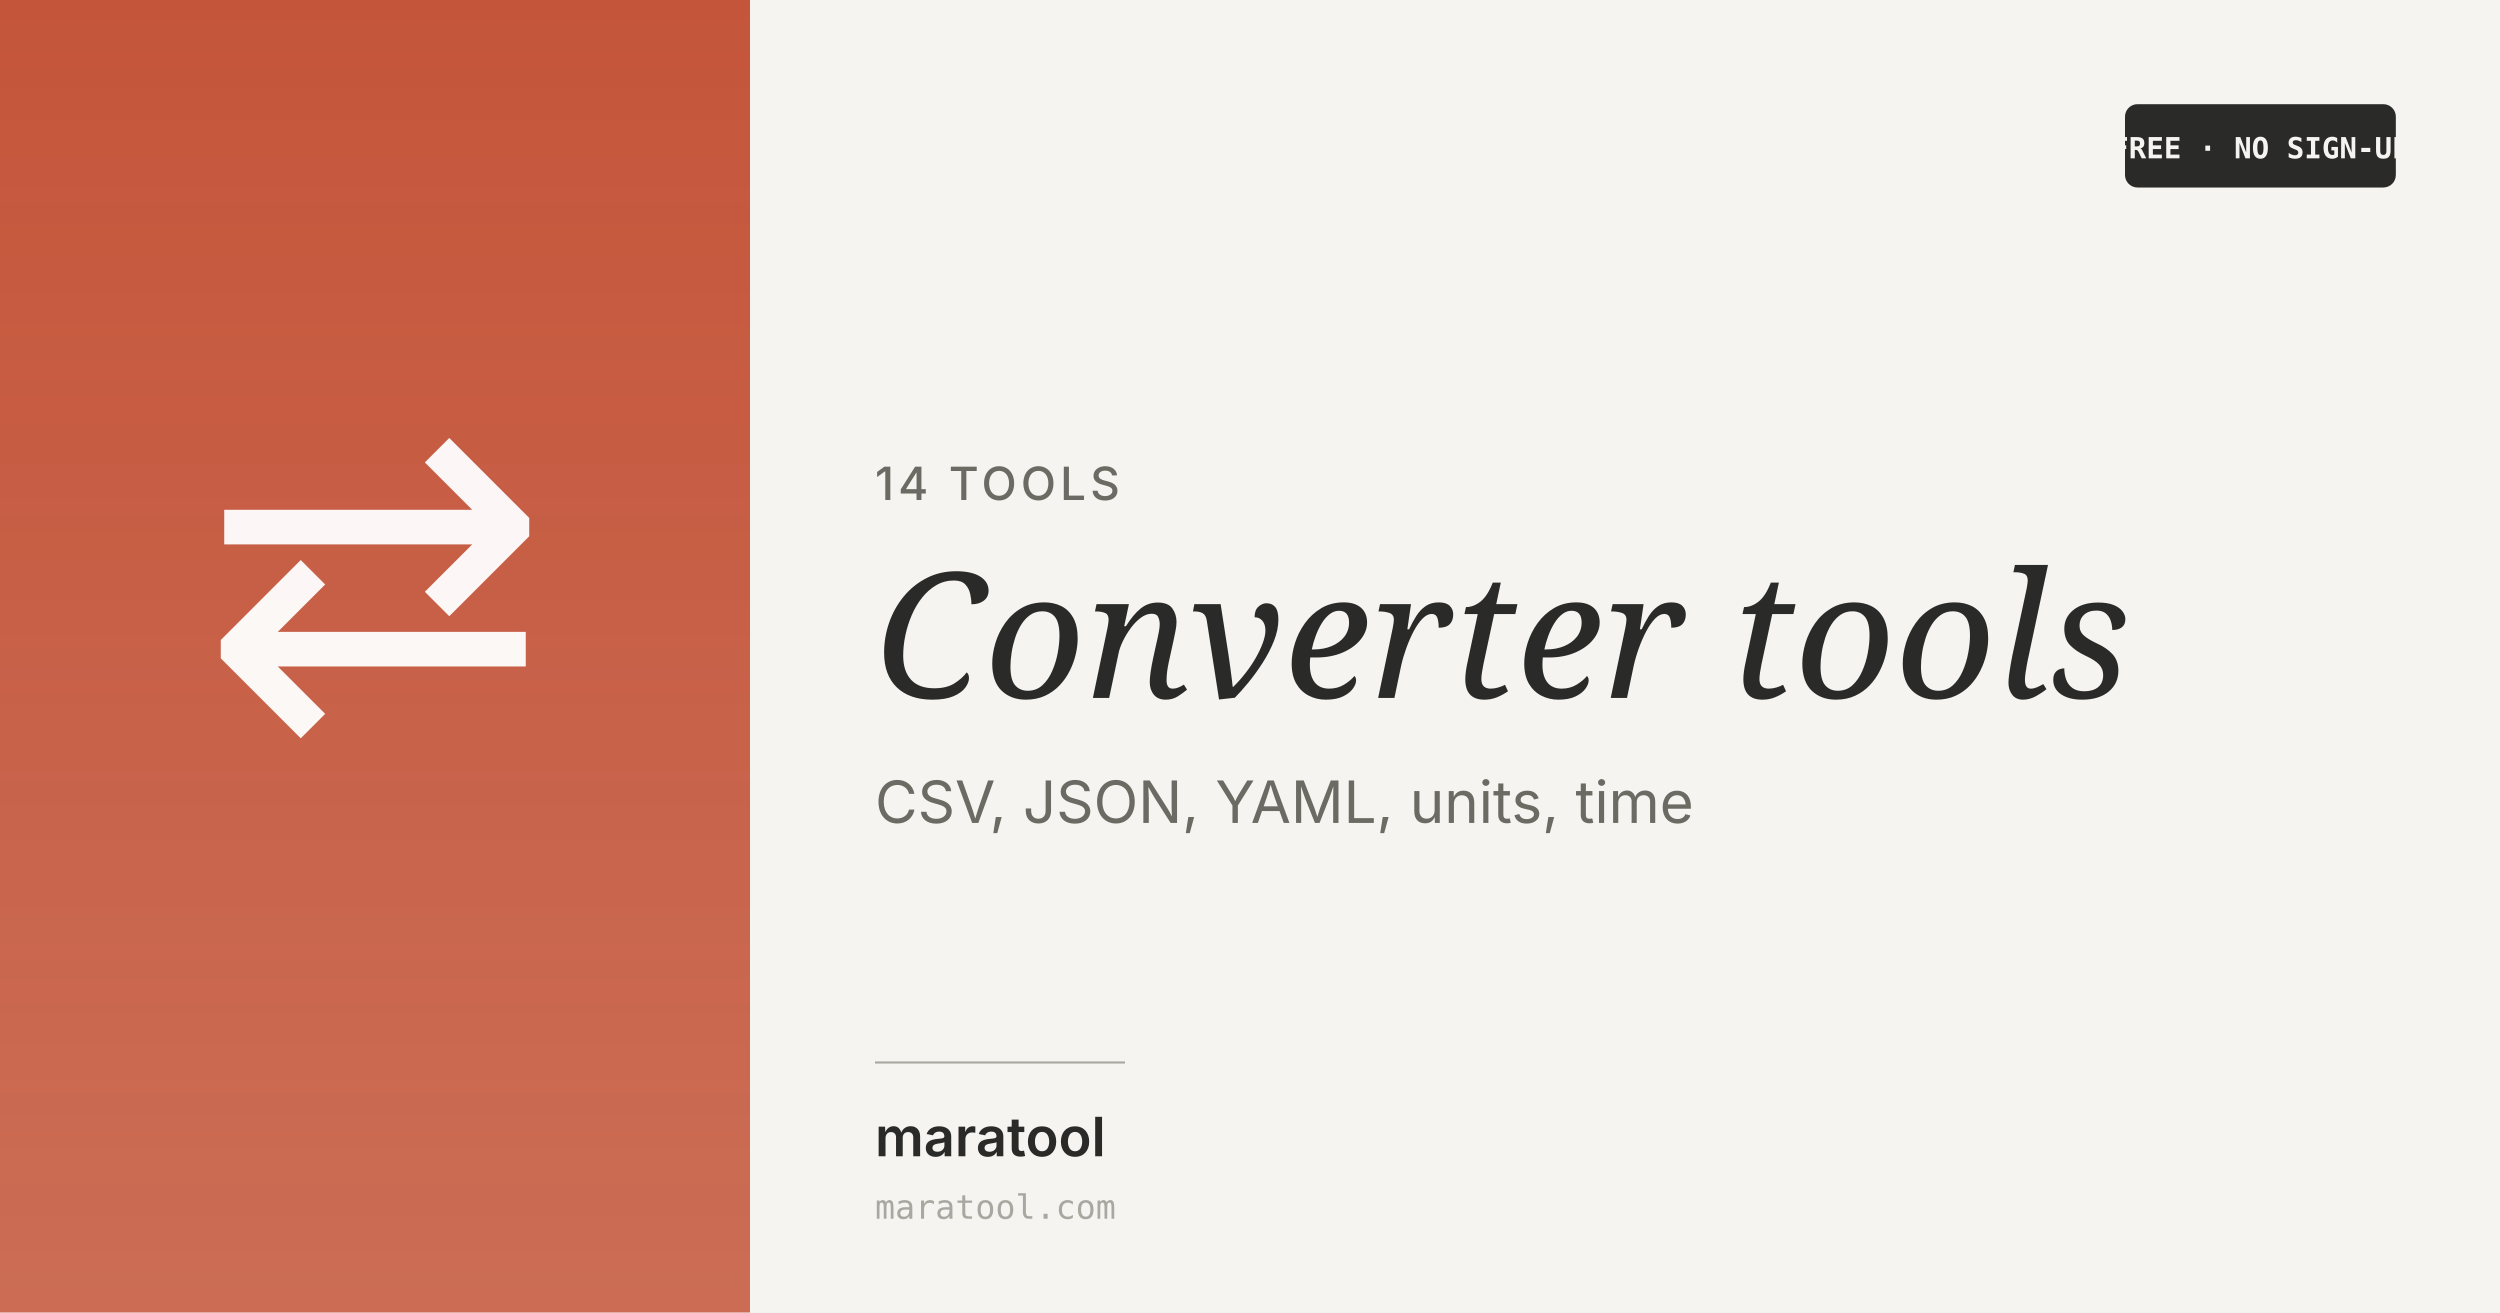
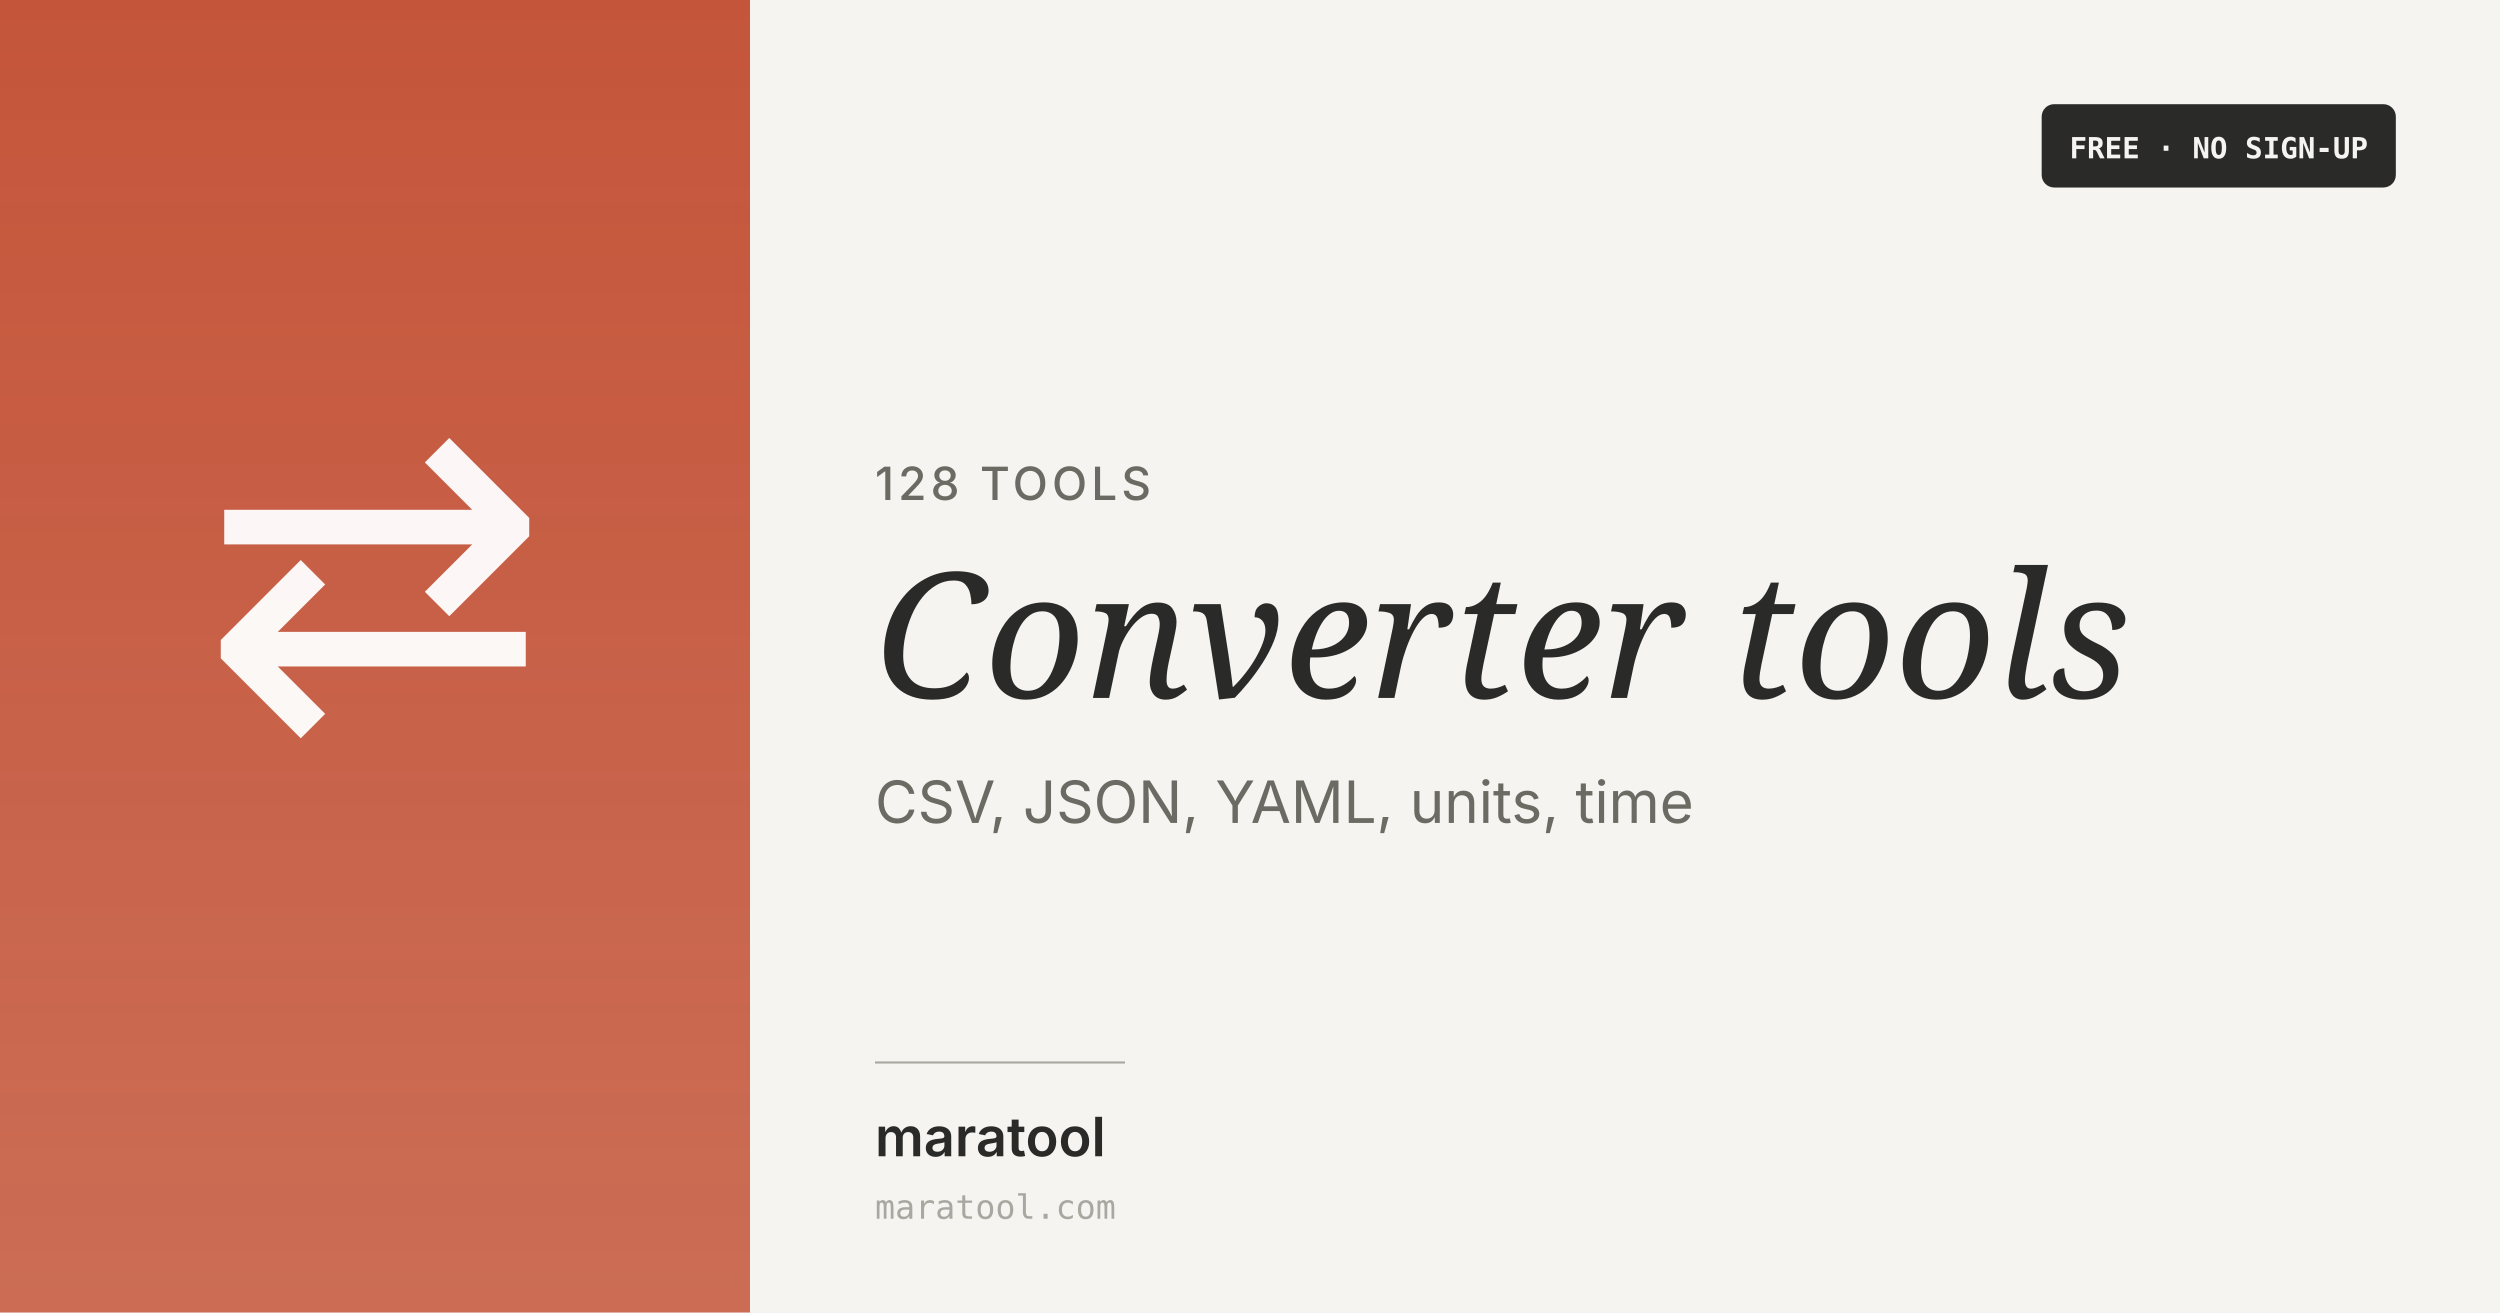
<svg xmlns="http://www.w3.org/2000/svg" width="1200" height="630" viewBox="0 0 1200 630">
  <defs>
    <linearGradient id="g" x1="0" y1="0" x2="0" y2="1">
      <stop offset="0%" stop-color="#c4553a" stop-opacity="1" />
      <stop offset="100%" stop-color="#c4553a" stop-opacity="0.85" />
    </linearGradient>
    <style>
      .h { font-family: 'Instrument Serif', Georgia, serif; font-style: italic; }
      .b { font-family: 'Inter', -apple-system, system-ui, sans-serif; }
      .mono { font-family: 'Fira Mono', 'Consolas', monospace; }
    </style>
  </defs>
  <rect width="1200" height="630" fill="#f5f4f1" />
  <rect x="0" y="0" width="360" height="630" fill="url(#g)" />
  <text x="180" y="345" font-size="200" fill="#ffffff" text-anchor="middle" font-family="Inter, system-ui, sans-serif" opacity="0.95">⇄</text>
-   <text x="420" y="240" class="b" font-size="22" font-weight="500" fill="#6b6b63" letter-spacing="2">14 TOOLS</text>
+   <text x="420" y="240" class="b" font-size="22" font-weight="500" fill="#6b6b63" letter-spacing="2">128 TOOLS</text>
  <text x="420" y="335" class="h" font-size="84" fill="#2a2a28">Converter tools</text>
  <text x="420" y="395" class="b" font-size="28" fill="#6b6b63">CSV, JSON, YAML, units, time</text>
  <line x1="420" y1="510" x2="540" y2="510" stroke="#a8a8a0" stroke-width="1" />
  <text x="420" y="555" class="b" font-size="26" font-weight="600" fill="#2a2a28">maratool</text>
  <text x="420" y="585" class="mono" font-size="16" fill="#a8a8a0">maratool.com</text>
-   <rect x="1020" y="50" width="130" height="40" rx="6" fill="#2a2a28" />
-   <text x="1085" y="76" class="mono" font-size="14" font-weight="600" fill="#f5f4f1" text-anchor="middle">FREE · NO SIGN-UP</text>
+   <rect x="980" y="50" width="170" height="40" rx="6" fill="#2a2a28" />
+   <text x="1065" y="76" class="mono" font-size="14" font-weight="600" fill="#f5f4f1" text-anchor="middle">FREE · NO SIGN-UP</text>
</svg>
